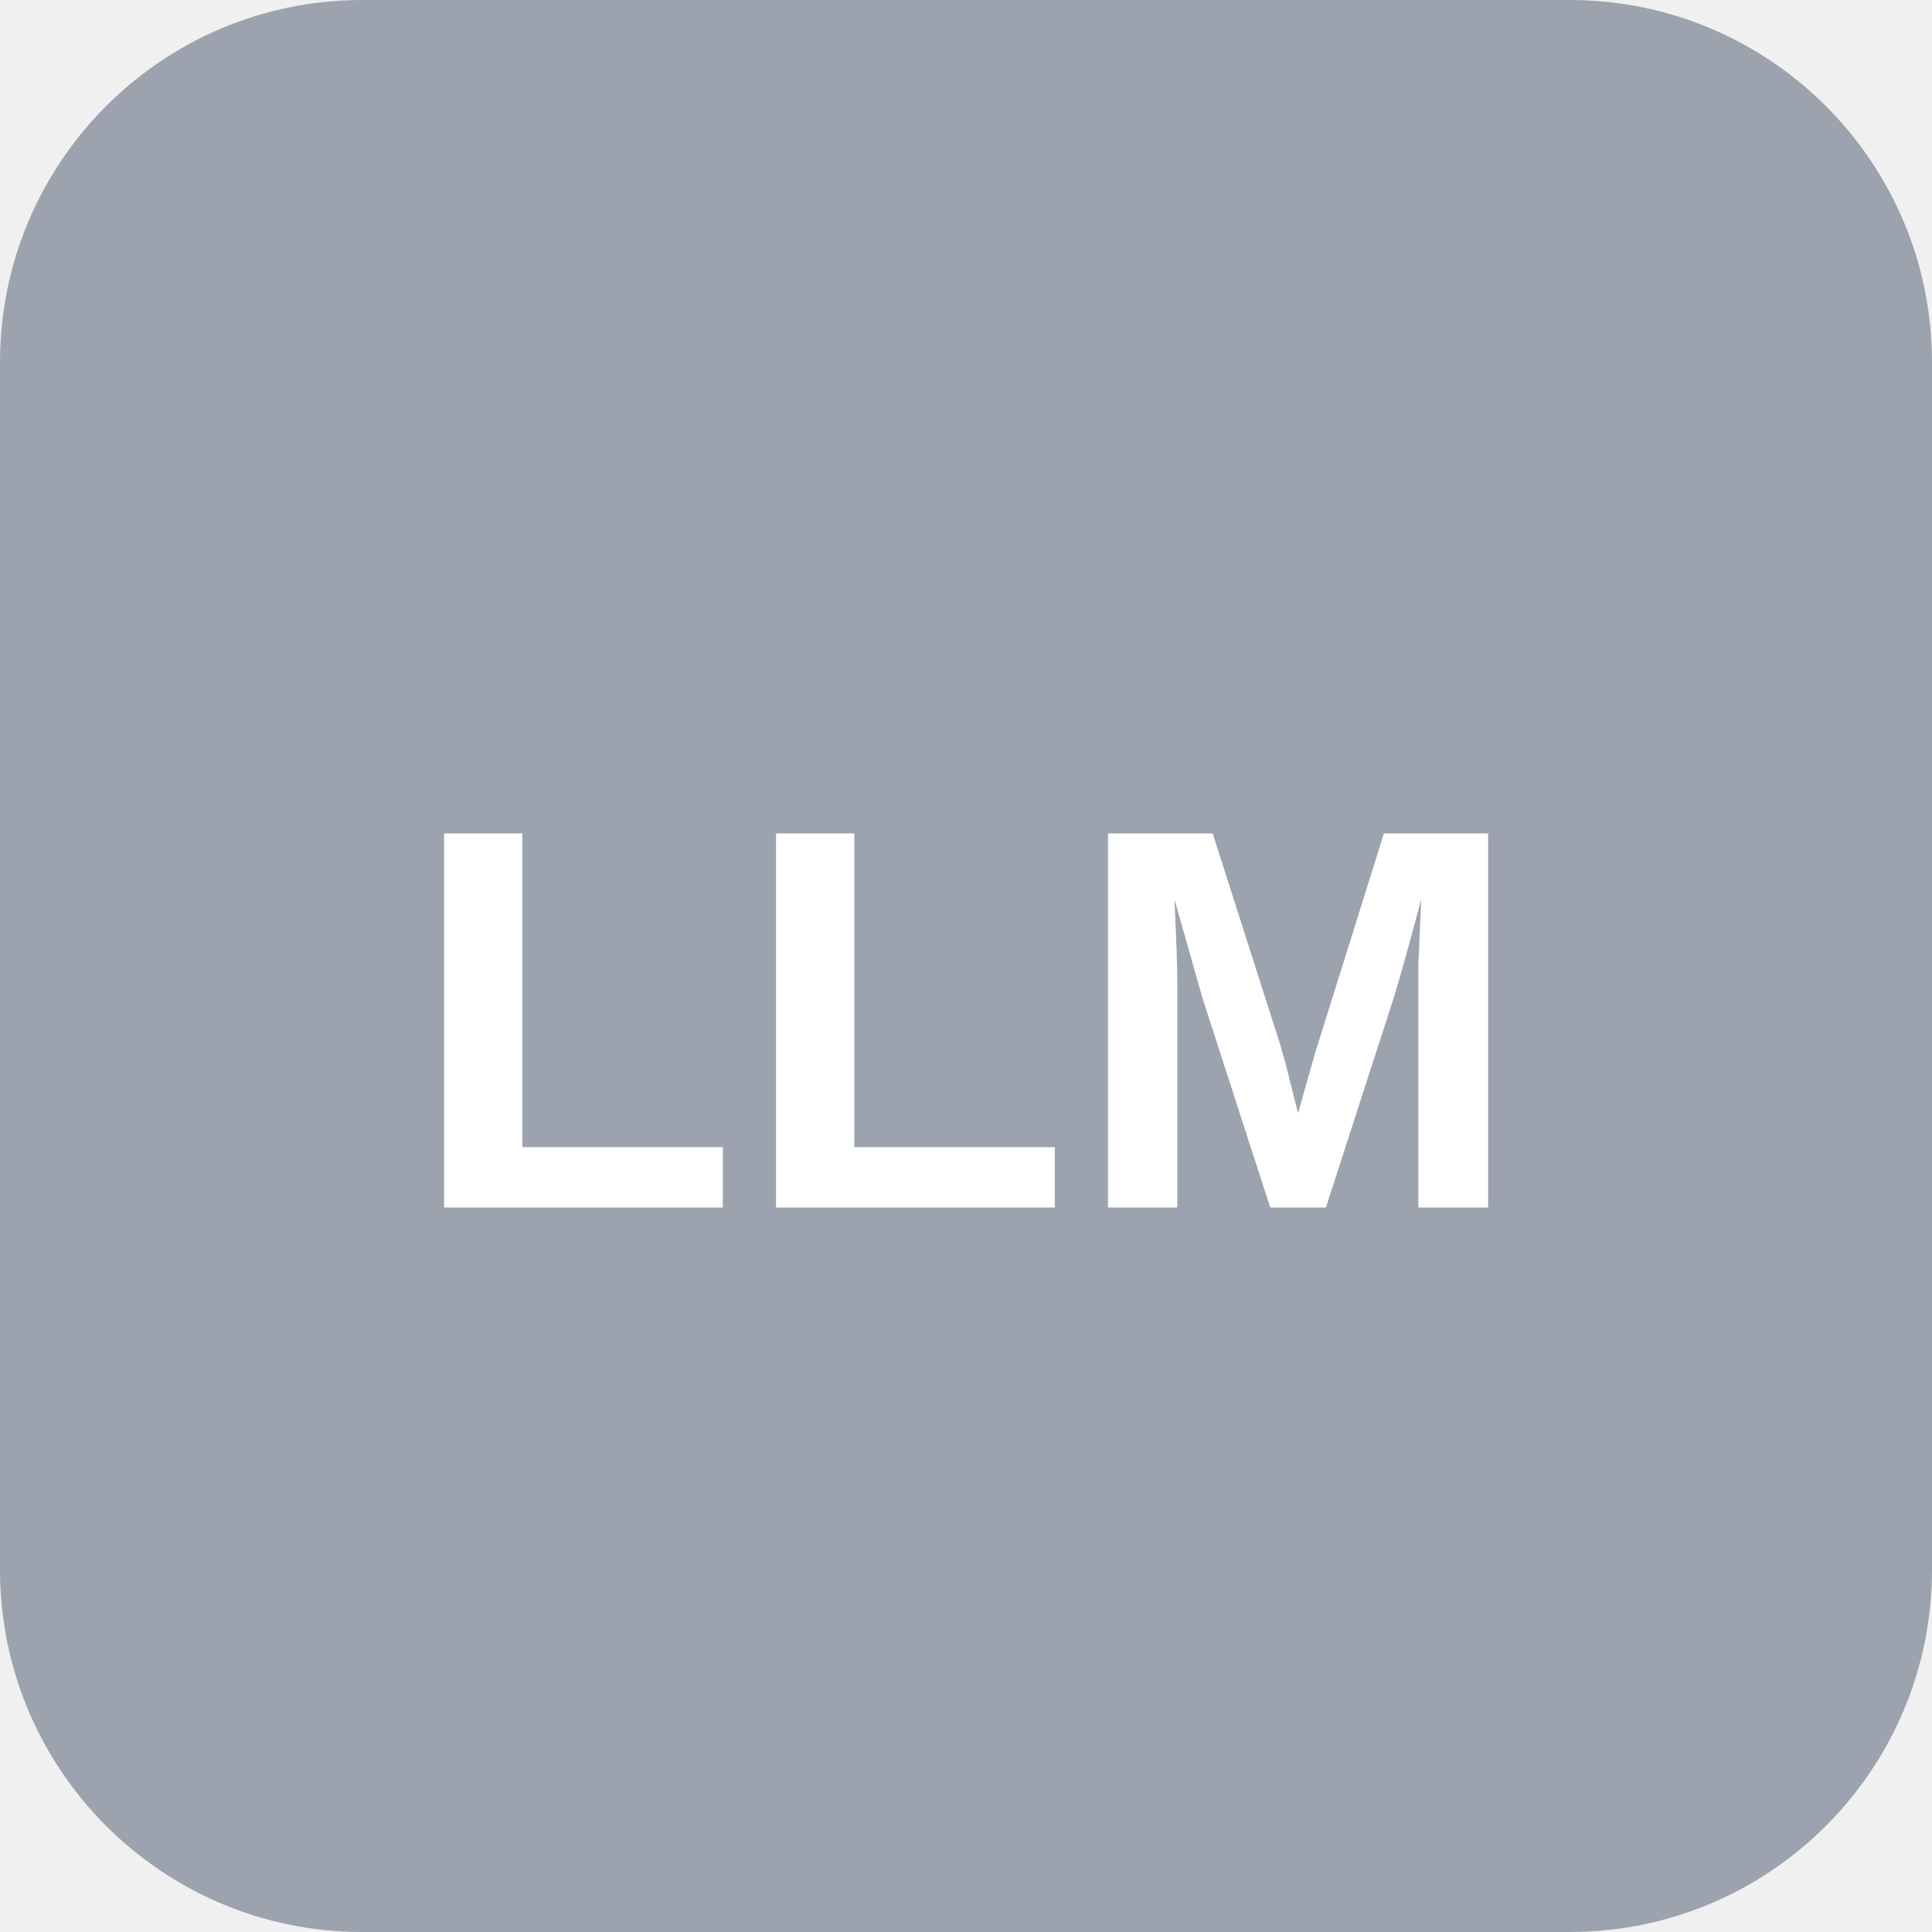
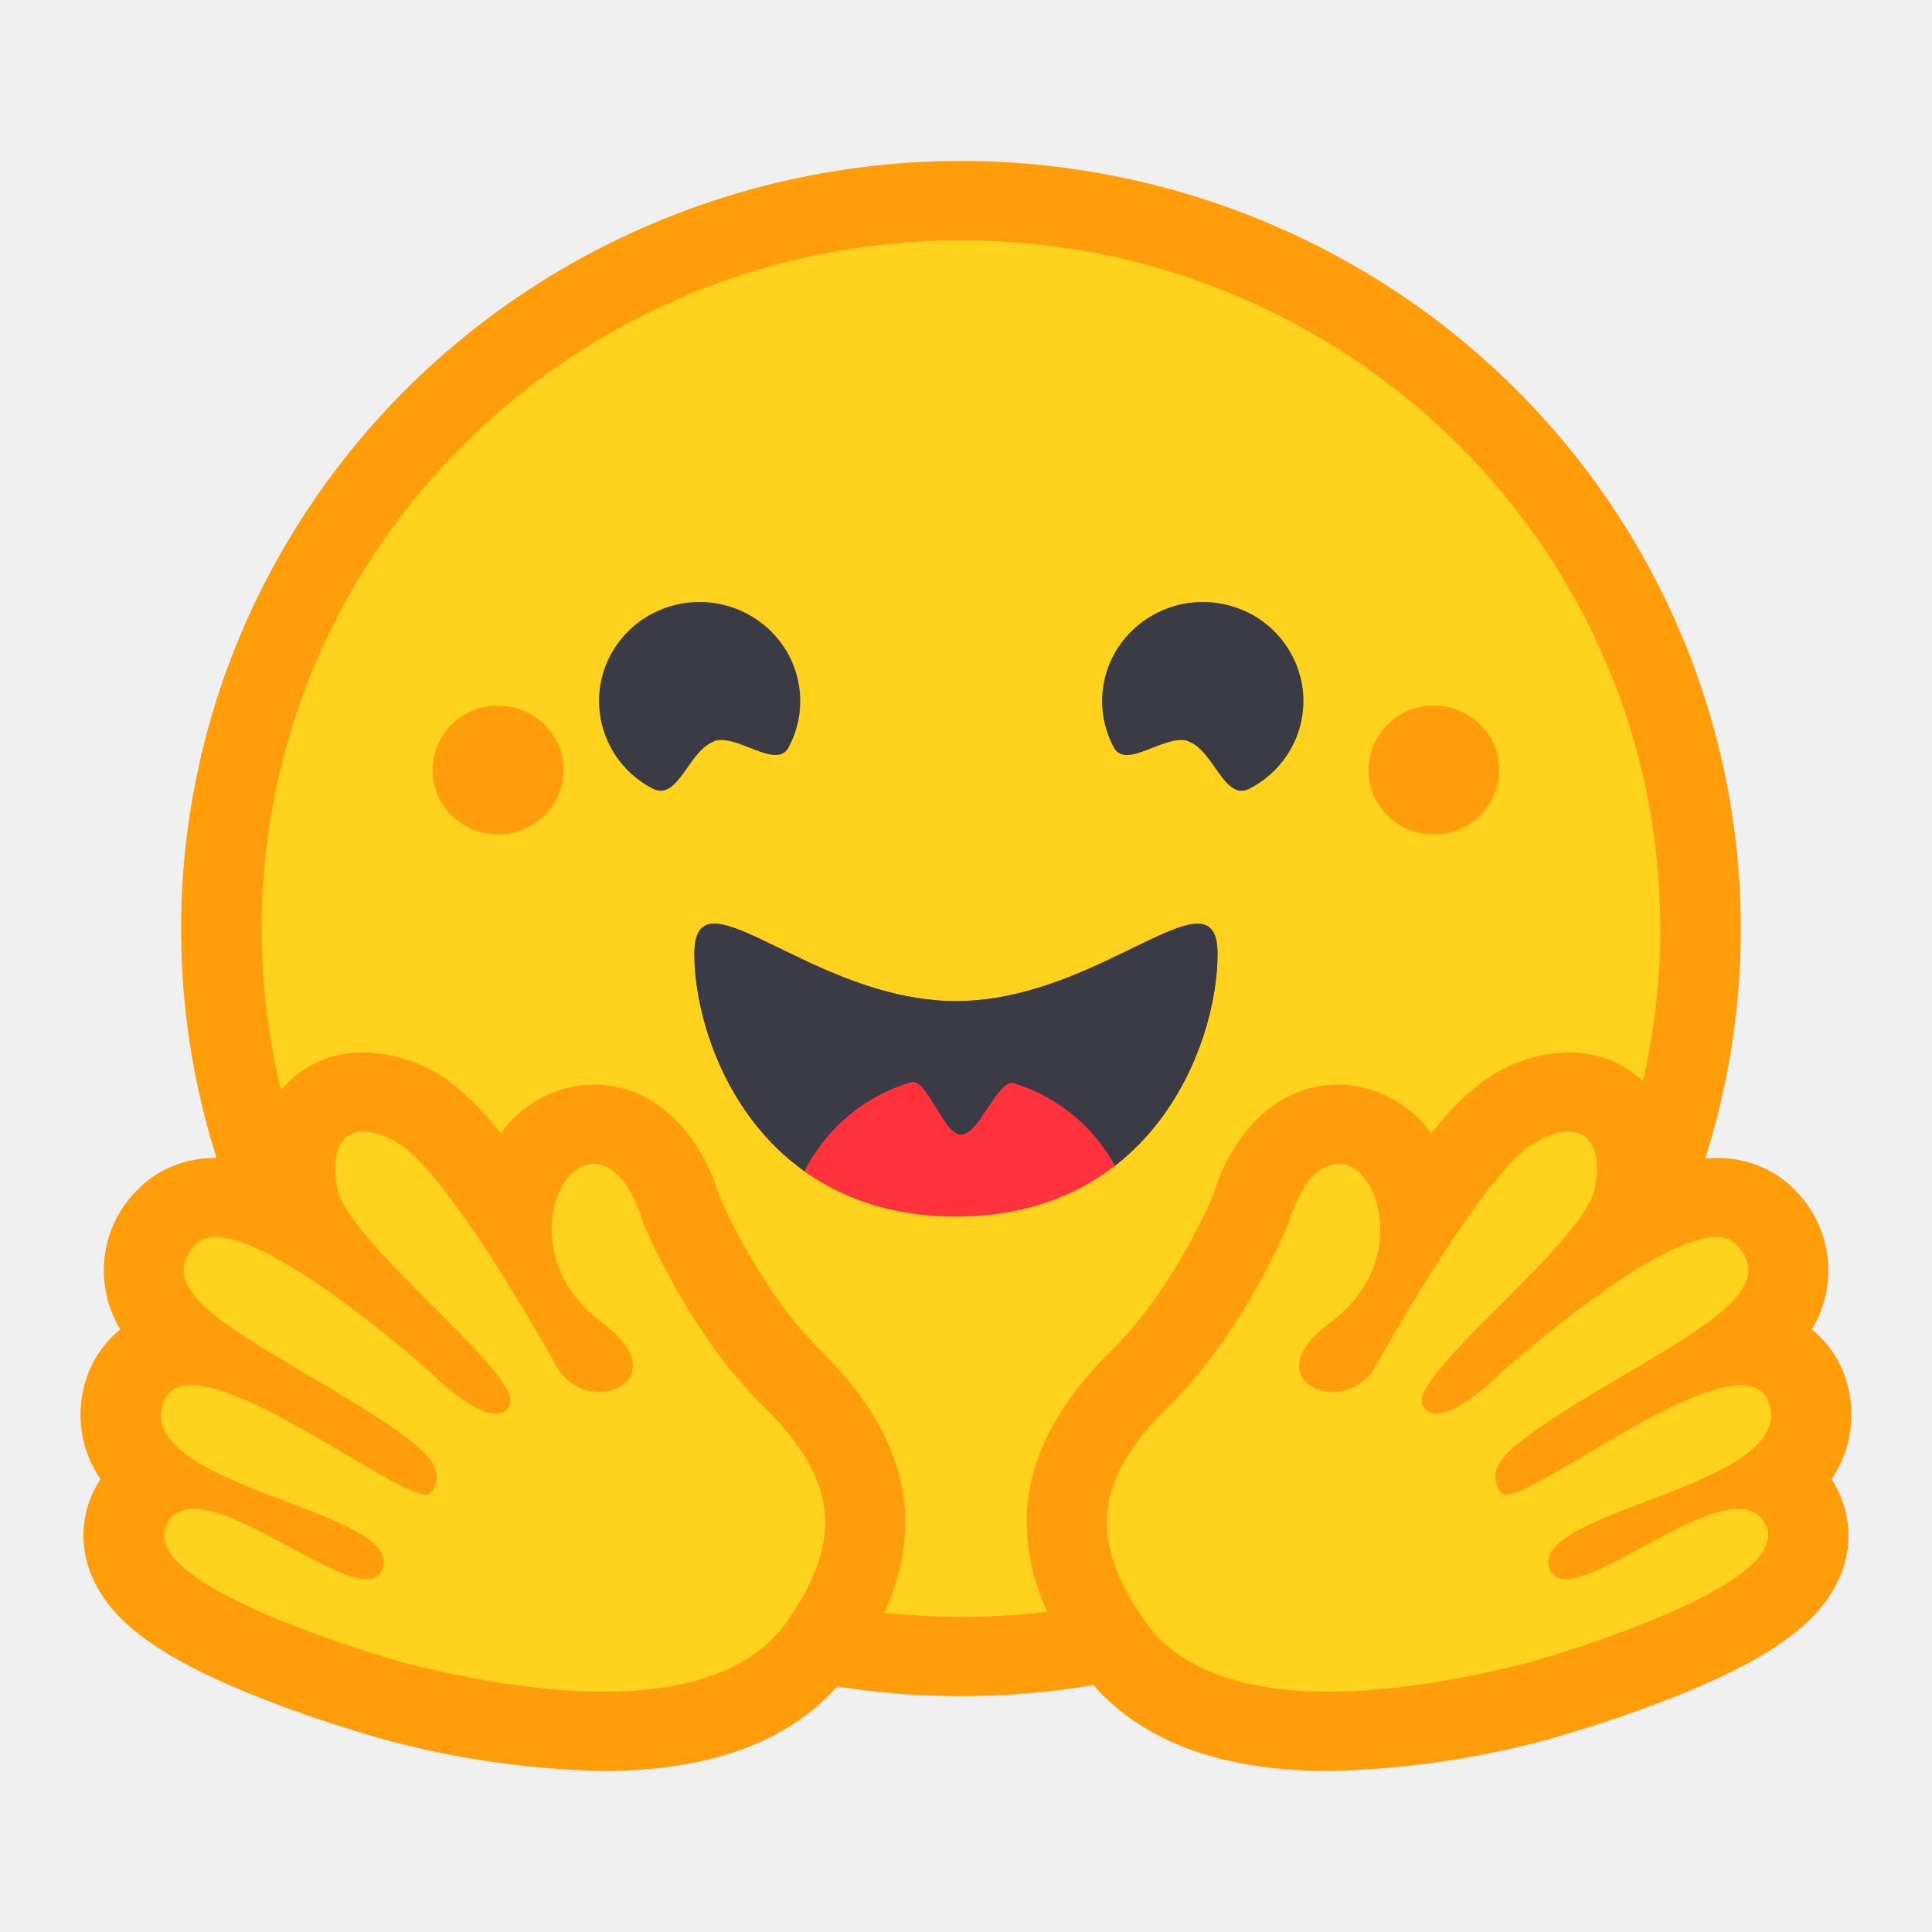
- <svg xmlns="http://www.w3.org/2000/svg" viewBox="0 0 64 64" width="64" height="64">
-   <rect width="64" height="64" rx="12" fill="#9ca3af" />
-   <text x="32" y="40" font-family="Arial,sans-serif" font-size="18" font-weight="bold" fill="#fff" text-anchor="middle">LLM</text>
+ <svg xmlns="http://www.w3.org/2000/svg" height="1em" style="flex:none;line-height:1" viewBox="0 0 24 24" width="1em">
+   <path d="M2.25 11.535c0-3.407 1.847-6.554 4.844-8.258a9.822 9.822 0 019.687 0c2.997 1.704 4.844 4.851 4.844 8.258 0 5.266-4.337 9.535-9.687 9.535S2.25 16.8 2.25 11.535z" fill="#FF9D0B" />
+   <path d="M11.938 20.086c4.797 0 8.687-3.829 8.687-8.551 0-4.722-3.89-8.55-8.687-8.55-4.798 0-8.688 3.828-8.688 8.55 0 4.722 3.89 8.55 8.688 8.55z" fill="#FFD21E" />
+   <path d="M11.875 15.113c2.457 0 3.25-2.156 3.25-3.263 0-.576-.393-.394-1.023-.089-.582.283-1.365.675-2.224.675-1.798 0-3.25-1.693-3.25-.586 0 1.107.79 3.263 3.25 3.263h-.003z" fill="#FF323D" />
+   <path d="M14.76 9.21c.32.108.445.753.767.585.447-.233.707-.708.659-1.204a1.235 1.235 0 00-.879-1.059 1.262 1.262 0 00-1.33.394c-.322.384-.377.92-.14 1.36.153.283.638-.177.925-.079l-.002.003zm-5.887 0c-.32.108-.448.753-.768.585a1.226 1.226 0 01-.658-1.204c.048-.495.395-.913.878-1.059a1.262 1.262 0 011.33.394c.322.384.377.92.14 1.36-.152.283-.64-.177-.925-.079l.003.003zm1.12 5.34a2.166 2.166 0 011.325-1.106c.07-.02.144.06.219.171l.192.306c.069.1.139.175.209.175.074 0 .15-.074.223-.172l.205-.302c.08-.11.157-.188.234-.165.537.168.986.536 1.25 1.026.932-.724 1.275-1.905 1.275-2.633 0-.508-.306-.426-.81-.19l-.616.296c-.52.24-1.148.48-1.824.48-.676 0-1.302-.24-1.823-.48l-.589-.283c-.52-.248-.838-.342-.838.177 0 .703.32 1.831 1.187 2.56l.18.14z" fill="#3A3B45" />
+   <path d="M17.812 10.366a.806.806 0 00.813-.8c0-.441-.364-.8-.813-.8a.806.806 0 00-.812.8c0 .442.364.8.812.8zm-11.624 0a.806.806 0 00.812-.8c0-.441-.364-.8-.812-.8a.806.806 0 00-.813.8c0 .442.364.8.813.8zM4.515 13.073c-.405 0-.765.162-1.017.46a1.455 1.455 0 00-.333.925 1.801 1.801 0 00-.485-.074c-.387 0-.737.146-.985.409a1.41 1.41 0 00-.2 1.722 1.302 1.302 0 00-.447.694c-.06.222-.12.69.2 1.166a1.267 1.267 0 00-.093 1.236c.238.533.81.958 1.89 1.405l.24.096c.768.3 1.473.492 1.478.494.89.243 1.808.375 2.732.394 1.465 0 2.513-.443 3.115-1.314.93-1.342.842-2.575-.274-3.763l-.151-.154c-.692-.684-1.155-1.69-1.25-1.912-.195-.655-.71-1.383-1.562-1.383-.46.007-.889.233-1.15.605-.25-.31-.495-.553-.715-.694a1.87 1.87 0 00-.993-.312zm14.97 0c.405 0 .767.162 1.017.46.216.262.333.588.333.925.158-.047.322-.071.487-.074.388 0 .738.146.985.409a1.41 1.41 0 01.2 1.722c.22.178.377.422.445.694.06.222.12.69-.2 1.166.244.37.279.836.093 1.236-.238.533-.81.958-1.889 1.405l-.239.096c-.77.3-1.475.492-1.48.494-.89.243-1.808.375-2.732.394-1.465 0-2.513-.443-3.115-1.314-.93-1.342-.842-2.575.274-3.763l.151-.154c.695-.684 1.157-1.69 1.252-1.912.195-.655.708-1.383 1.56-1.383.46.007.889.233 1.15.605.25-.31.495-.553.718-.694.244-.162.523-.265.814-.3l.176-.012z" fill="#FF9D0B" />
+   <path d="M9.785 20.132c.688-.994.638-1.74-.305-2.667-.945-.928-1.495-2.288-1.495-2.288s-.205-.788-.672-.714c-.468.074-.81 1.25.17 1.971.977.721-.195 1.21-.573.534-.375-.677-1.405-2.416-1.94-2.751-.532-.332-.907-.148-.782.541.125.687 2.357 2.35 2.14 2.707-.218.362-.983-.42-.983-.42S2.953 14.9 2.43 15.46c-.52.558.398 1.026 1.7 1.803 1.308.778 1.41.985 1.225 1.28-.187.295-3.07-2.1-3.34-1.083-.27 1.011 2.943 1.304 2.745 2.006-.2.7-2.265-1.324-2.685-.537-.425.79 2.913 1.718 2.94 1.725 1.075.276 3.813.859 4.77-.522zm4.432 0c-.687-.994-.64-1.74.305-2.667.943-.928 1.493-2.288 1.493-2.288s.205-.788.675-.714c.465.074.807 1.25-.17 1.971-.98.721.195 1.21.57.534.377-.677 1.407-2.416 1.94-2.751.532-.332.91-.148.782.541-.125.687-2.355 2.35-2.137 2.707.215.362.98-.42.98-.42S21.05 14.9 21.57 15.46c.52.558-.395 1.026-1.7 1.803-1.308.778-1.408.985-1.225 1.28.187.295 3.07-2.1 3.34-1.083.27 1.011-2.94 1.304-2.743 2.006.2.7 2.263-1.324 2.685-.537.423.79-2.912 1.718-2.94 1.725-1.077.276-3.815.859-4.77-.522z" fill="#FFD21E" />
</svg>
